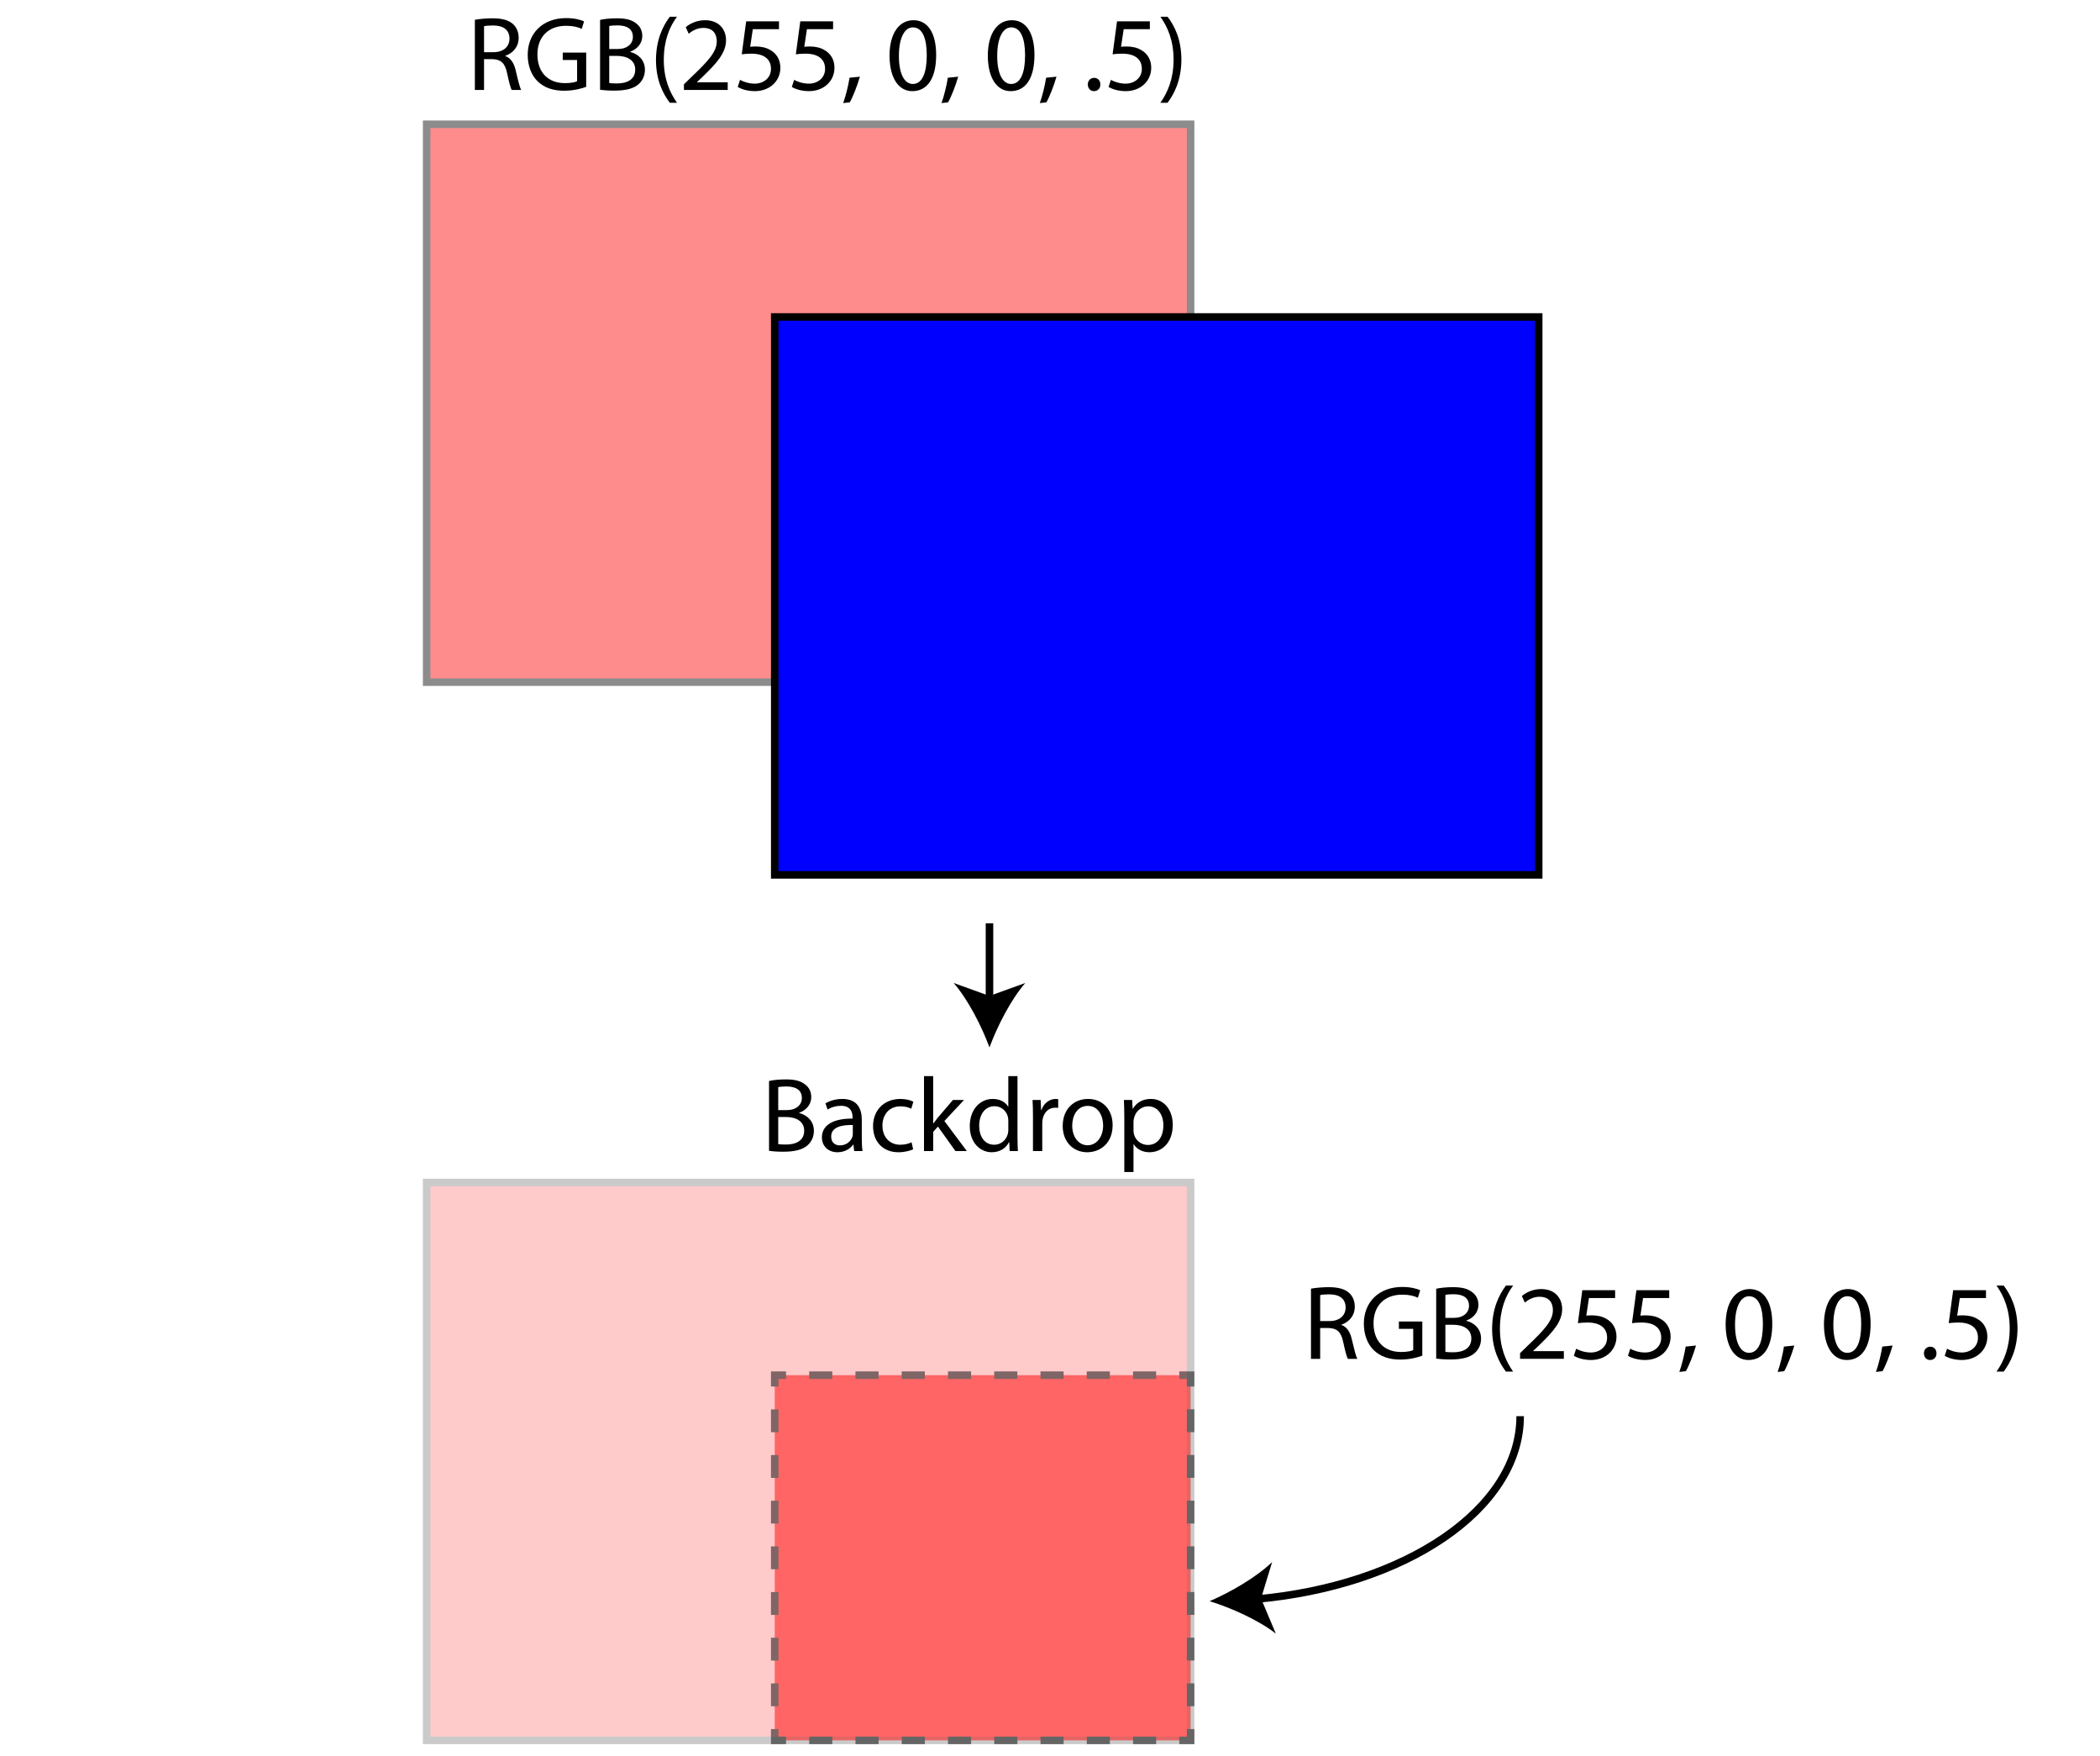
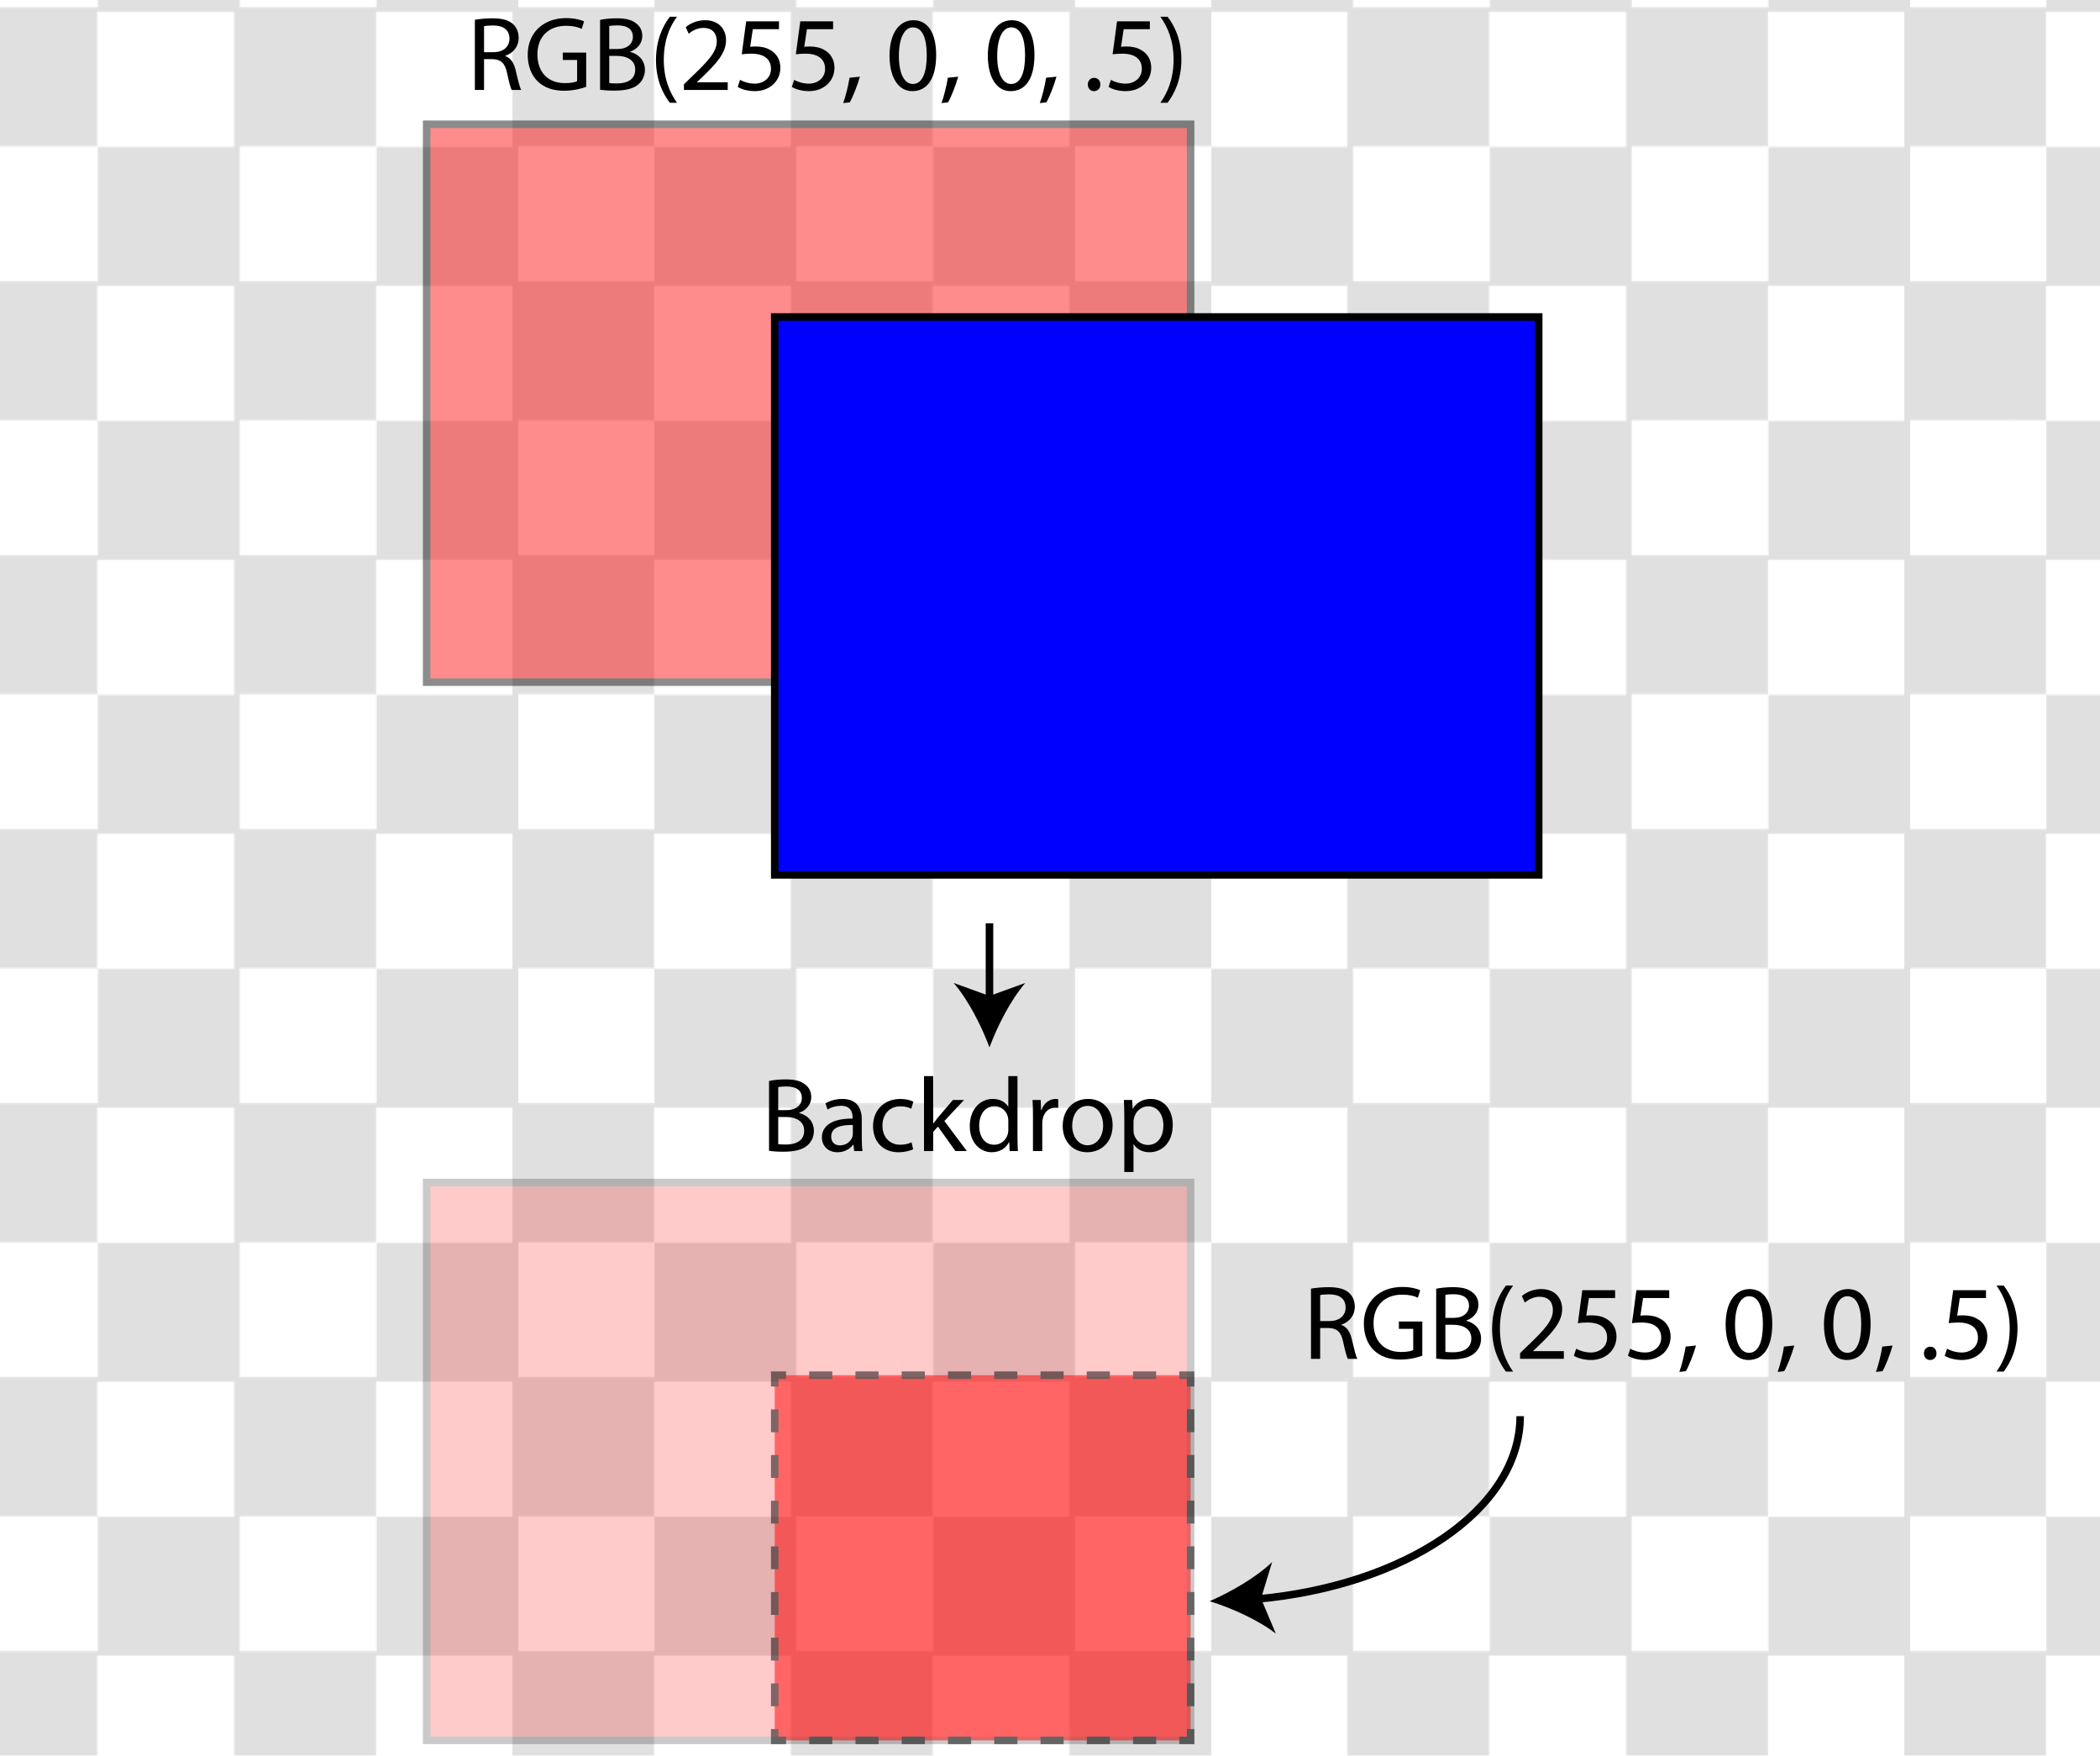
- <svg xmlns="http://www.w3.org/2000/svg" version="1.1" id="Layer_1" x="0px" y="0px" width="278.714px" height="232.931px" viewBox="0 0 278.714 232.931" enable-background="new 0 0 278.714 232.931" xml:space="preserve">
-   <rect x="56.626" y="16.488" opacity="0.45" fill="#FF0000" stroke="#000000" stroke-miterlimit="10" width="101.392" height="74.027" />
-   <rect x="102.824" y="42.059" fill="#0000FF" stroke="#000000" stroke-miterlimit="10" width="101.392" height="74.027" />
-   <g>
+ <svg xmlns="http://www.w3.org/2000/svg" version="1.1" x="0px" y="0px" width="278.714px" height="232.931px" viewBox="0 0 278.714 232.931" enable-background="new 0 0 278.714 232.931" xml:space="preserve">
+   <pattern x="-23.976" y="-16.899" width="36.947" height="36.35" patternUnits="userSpaceOnUse" id="New_Pattern_Swatch_2" viewBox="0 -36.35 36.947 36.35" overflow="visible">
    <g>
-       <line fill="none" stroke="#000000" stroke-miterlimit="10" x1="131.325" y1="122.512" x2="131.325" y2="132.943" />
+       <polygon fill="none" points="0,0 36.947,0 36.947,-36.35 0,-36.35   " />
+       <polygon fill="#E0E0E0" points="18.875,-17.875 0,-17.875 0,-36.35 18.875,-36.35   " />
+       <polygon fill="#E0E0E0" points="36.947,0 18.072,0 18.072,-18.474 36.947,-18.474   " />
+     </g>
+   </pattern>
+   <g id="Layer_2">
+     <rect y="-0.076" fill="url(#New_Pattern_Swatch_2)" width="278.714" height="233.007" />
+   </g>
+   <g id="Layer_1">
+     <rect x="56.626" y="16.488" opacity="0.45" fill="#FF0000" stroke="#000000" stroke-miterlimit="10" width="101.392" height="74.027" />
+     <rect x="102.824" y="42.059" fill="#0000FF" stroke="#000000" stroke-miterlimit="10" width="101.392" height="74.027" />
+     <g>
      <g>
-         <path d="M131.325,138.978c-1.054-2.84-2.852-6.363-4.756-8.547l4.756,1.72l4.755-1.72     C134.176,132.615,132.378,136.138,131.325,138.978z" />
+         <line fill="none" stroke="#000000" stroke-miterlimit="10" x1="131.325" y1="122.512" x2="131.325" y2="132.943" />
+         <g>
+           <path d="M131.325,138.978c-1.054-2.84-2.852-6.363-4.756-8.547l4.756,1.72l4.755-1.72      C134.176,132.615,132.378,136.138,131.325,138.978z" />
+         </g>
      </g>
    </g>
-   </g>
-   <rect x="56.625" y="156.905" opacity="0.21" fill="#FF0000" stroke="#000000" stroke-miterlimit="10" width="101.393" height="74.026" />
-   <g>
-     <rect x="101.004" y="142.797" fill="none" width="60.643" height="12.45" />
-     <path d="M102.068,143.437c0.532-0.127,1.387-0.211,2.228-0.211c1.218,0,2.003,0.211,2.577,0.688   c0.49,0.363,0.798,0.924,0.798,1.666c0,0.925-0.616,1.724-1.597,2.073v0.042c0.896,0.21,1.947,0.953,1.947,2.354   c0,0.813-0.322,1.442-0.812,1.891c-0.645,0.603-1.709,0.883-3.25,0.883c-0.84,0-1.485-0.056-1.891-0.112V143.437z M103.287,147.303   h1.106c1.275,0,2.031-0.687,2.031-1.598c0-1.093-0.827-1.54-2.059-1.54c-0.561,0-0.882,0.041-1.079,0.084V147.303z    M103.287,151.813c0.252,0.042,0.588,0.057,1.022,0.057c1.261,0,2.423-0.463,2.423-1.835c0-1.275-1.106-1.821-2.437-1.821h-1.009   V151.813z" />
-     <path d="M114.377,151.113c0,0.589,0.028,1.163,0.098,1.625h-1.107l-0.098-0.854h-0.042c-0.378,0.532-1.107,1.009-2.073,1.009   c-1.373,0-2.073-0.967-2.073-1.947c0-1.639,1.457-2.535,4.076-2.521v-0.14c0-0.547-0.154-1.569-1.541-1.555   c-0.645,0-1.303,0.182-1.779,0.504l-0.28-0.826c0.561-0.351,1.387-0.589,2.241-0.589c2.073,0,2.578,1.415,2.578,2.76V151.113z    M113.186,149.278c-1.345-0.028-2.871,0.21-2.871,1.527c0,0.812,0.532,1.176,1.148,1.176c0.896,0,1.471-0.56,1.667-1.134   c0.042-0.141,0.056-0.28,0.056-0.393V149.278z" />
-     <path d="M121.195,152.5c-0.322,0.154-1.036,0.393-1.947,0.393c-2.045,0-3.376-1.387-3.376-3.46c0-2.087,1.429-3.614,3.642-3.614   c0.729,0,1.373,0.183,1.709,0.364l-0.28,0.938c-0.294-0.154-0.756-0.322-1.429-0.322c-1.555,0-2.396,1.163-2.396,2.563   c0,1.569,1.009,2.535,2.354,2.535c0.7,0,1.163-0.168,1.513-0.322L121.195,152.5z" />
-     <path d="M123.853,149.068h0.028c0.168-0.238,0.393-0.532,0.588-0.771l2.003-2.339h1.471l-2.605,2.787l2.983,3.992h-1.513   l-2.325-3.25l-0.63,0.7v2.55h-1.219v-9.945h1.219V149.068z" />
-     <path d="M135.042,142.792v8.194c0,0.603,0.028,1.289,0.056,1.751h-1.093l-0.056-1.177h-0.042c-0.364,0.757-1.177,1.331-2.283,1.331   c-1.639,0-2.914-1.387-2.914-3.446c-0.014-2.255,1.401-3.628,3.04-3.628c1.051,0,1.737,0.49,2.045,1.022h0.028v-4.048H135.042z    M133.823,148.717c0-0.153-0.014-0.364-0.056-0.518c-0.182-0.771-0.854-1.415-1.779-1.415c-1.275,0-2.031,1.12-2.031,2.605   c0,1.373,0.687,2.507,2.003,2.507c0.826,0,1.583-0.56,1.807-1.471c0.042-0.168,0.056-0.336,0.056-0.532V148.717z" />
-     <path d="M137.096,148.074c0-0.799-0.014-1.485-0.056-2.115h1.079l0.056,1.345h0.042c0.308-0.911,1.064-1.485,1.891-1.485   c0.126,0,0.224,0.015,0.336,0.028v1.162c-0.126-0.027-0.252-0.027-0.42-0.027c-0.869,0-1.485,0.645-1.653,1.568   c-0.028,0.168-0.042,0.378-0.042,0.574v3.614h-1.233V148.074z" />
-     <path d="M147.669,149.292c0,2.508-1.751,3.601-3.375,3.601c-1.821,0-3.25-1.345-3.25-3.488c0-2.255,1.499-3.586,3.362-3.586   C146.353,145.818,147.669,147.233,147.669,149.292z M142.305,149.362c0,1.485,0.84,2.605,2.045,2.605   c1.177,0,2.059-1.106,2.059-2.634c0-1.148-0.574-2.591-2.031-2.591C142.935,146.743,142.305,148.087,142.305,149.362z" />
-     <path d="M149.22,148.171c0-0.868-0.028-1.569-0.056-2.213h1.093l0.07,1.162h0.028c0.49-0.826,1.303-1.303,2.409-1.303   c1.653,0,2.886,1.387,2.886,3.432c0,2.438-1.499,3.643-3.096,3.643c-0.896,0-1.681-0.393-2.087-1.064h-0.028v3.684h-1.219V148.171z    M150.439,149.978c0,0.183,0.014,0.351,0.056,0.505c0.224,0.854,0.966,1.442,1.849,1.442c1.302,0,2.059-1.064,2.059-2.619   c0-1.345-0.714-2.508-2.017-2.508c-0.841,0-1.639,0.589-1.863,1.513c-0.042,0.154-0.084,0.337-0.084,0.49V149.978z" />
-   </g>
-   <g opacity="0.5">
-     <rect x="102.824" y="182.475" fill="#FF0000" width="55.195" height="48.456" />
+     <rect x="56.625" y="156.905" opacity="0.21" fill="#FF0000" stroke="#000000" stroke-miterlimit="10" width="101.393" height="74.026" />
    <g>
-       <polyline fill="none" stroke="#000000" stroke-miterlimit="10" points="158.019,229.431 158.019,230.931 156.519,230.931   " />
-       <line fill="none" stroke="#000000" stroke-miterlimit="10" stroke-dasharray="3.07,3.07" x1="153.448" y1="230.931" x2="105.859" y2="230.931" />
-       <polyline fill="none" stroke="#000000" stroke-miterlimit="10" points="104.324,230.931 102.824,230.931 102.824,229.431   " />
-       <line fill="none" stroke="#000000" stroke-miterlimit="10" stroke-dasharray="3.03,3.03" x1="102.824" y1="226.401" x2="102.824" y2="185.491" />
-       <polyline fill="none" stroke="#000000" stroke-miterlimit="10" points="102.824,183.975 102.824,182.475 104.324,182.475   " />
-       <line fill="none" stroke="#000000" stroke-miterlimit="10" stroke-dasharray="3.07,3.07" x1="107.394" y1="182.475" x2="154.983" y2="182.475" />
-       <polyline fill="none" stroke="#000000" stroke-miterlimit="10" points="156.519,182.475 158.019,182.475 158.019,183.975   " />
-       <line fill="none" stroke="#000000" stroke-miterlimit="10" stroke-dasharray="3.03,3.03" x1="158.019" y1="187.005" x2="158.019" y2="227.916" />
+       <rect x="101.004" y="142.797" fill="none" width="60.643" height="12.45" />
+       <path d="M102.068,143.437c0.532-0.127,1.387-0.211,2.228-0.211c1.218,0,2.003,0.211,2.577,0.688    c0.49,0.363,0.798,0.924,0.798,1.666c0,0.925-0.616,1.724-1.597,2.073v0.042c0.896,0.21,1.947,0.953,1.947,2.354    c0,0.813-0.322,1.442-0.812,1.891c-0.645,0.603-1.709,0.883-3.25,0.883c-0.84,0-1.485-0.056-1.891-0.112V143.437z     M103.287,147.303h1.106c1.275,0,2.031-0.687,2.031-1.598c0-1.093-0.827-1.54-2.059-1.54c-0.561,0-0.882,0.041-1.079,0.084    V147.303z M103.287,151.813c0.252,0.042,0.588,0.057,1.022,0.057c1.261,0,2.423-0.463,2.423-1.835    c0-1.275-1.106-1.821-2.437-1.821h-1.009V151.813z" />
+       <path d="M114.377,151.113c0,0.589,0.028,1.163,0.098,1.625h-1.107l-0.098-0.854h-0.042c-0.378,0.532-1.107,1.009-2.073,1.009    c-1.373,0-2.073-0.967-2.073-1.947c0-1.639,1.457-2.535,4.076-2.521v-0.14c0-0.547-0.154-1.569-1.541-1.555    c-0.645,0-1.303,0.182-1.779,0.504l-0.28-0.826c0.561-0.351,1.387-0.589,2.241-0.589c2.073,0,2.578,1.415,2.578,2.76V151.113z     M113.186,149.278c-1.345-0.028-2.871,0.21-2.871,1.527c0,0.812,0.532,1.176,1.148,1.176c0.896,0,1.471-0.56,1.667-1.134    c0.042-0.141,0.056-0.28,0.056-0.393V149.278z" />
+       <path d="M121.195,152.5c-0.322,0.154-1.036,0.393-1.947,0.393c-2.045,0-3.376-1.387-3.376-3.46c0-2.087,1.429-3.614,3.642-3.614    c0.729,0,1.373,0.183,1.709,0.364l-0.28,0.938c-0.294-0.154-0.756-0.322-1.429-0.322c-1.555,0-2.396,1.163-2.396,2.563    c0,1.569,1.009,2.535,2.354,2.535c0.7,0,1.163-0.168,1.513-0.322L121.195,152.5z" />
+       <path d="M123.853,149.068h0.028c0.168-0.238,0.393-0.532,0.588-0.771l2.003-2.339h1.471l-2.605,2.787l2.983,3.992h-1.513    l-2.325-3.25l-0.63,0.7v2.55h-1.219v-9.945h1.219V149.068z" />
+       <path d="M135.042,142.792v8.194c0,0.603,0.028,1.289,0.056,1.751h-1.093l-0.056-1.177h-0.042    c-0.364,0.757-1.177,1.331-2.283,1.331c-1.639,0-2.914-1.387-2.914-3.446c-0.014-2.255,1.401-3.628,3.04-3.628    c1.051,0,1.737,0.49,2.045,1.022h0.028v-4.048H135.042z M133.823,148.717c0-0.153-0.014-0.364-0.056-0.518    c-0.182-0.771-0.854-1.415-1.779-1.415c-1.275,0-2.031,1.12-2.031,2.605c0,1.373,0.687,2.507,2.003,2.507    c0.826,0,1.583-0.56,1.807-1.471c0.042-0.168,0.056-0.336,0.056-0.532V148.717z" />
+       <path d="M137.096,148.074c0-0.799-0.014-1.485-0.056-2.115h1.079l0.056,1.345h0.042c0.308-0.911,1.064-1.485,1.891-1.485    c0.126,0,0.224,0.015,0.336,0.028v1.162c-0.126-0.027-0.252-0.027-0.42-0.027c-0.869,0-1.485,0.645-1.653,1.568    c-0.028,0.168-0.042,0.378-0.042,0.574v3.614h-1.233V148.074z" />
+       <path d="M147.669,149.292c0,2.508-1.751,3.601-3.375,3.601c-1.821,0-3.25-1.345-3.25-3.488c0-2.255,1.499-3.586,3.362-3.586    C146.353,145.818,147.669,147.233,147.669,149.292z M142.305,149.362c0,1.485,0.84,2.605,2.045,2.605    c1.177,0,2.059-1.106,2.059-2.634c0-1.148-0.574-2.591-2.031-2.591C142.935,146.743,142.305,148.087,142.305,149.362z" />
+       <path d="M149.22,148.171c0-0.868-0.028-1.569-0.056-2.213h1.093l0.07,1.162h0.028c0.49-0.826,1.303-1.303,2.409-1.303    c1.653,0,2.886,1.387,2.886,3.432c0,2.438-1.499,3.643-3.096,3.643c-0.896,0-1.681-0.393-2.087-1.064h-0.028v3.684h-1.219V148.171    z M150.439,149.978c0,0.183,0.014,0.351,0.056,0.505c0.224,0.854,0.966,1.442,1.849,1.442c1.302,0,2.059-1.064,2.059-2.619    c0-1.345-0.714-2.508-2.017-2.508c-0.841,0-1.639,0.589-1.863,1.513c-0.042,0.154-0.084,0.337-0.084,0.49V149.978z" />
+     </g>
+     <g opacity="0.5">
+       <rect x="102.824" y="182.475" fill="#FF0000" width="55.195" height="48.456" />
+       <g>
+         <polyline fill="none" stroke="#000000" stroke-miterlimit="10" points="158.019,229.431 158.019,230.931 156.519,230.931    " />
+         <line fill="none" stroke="#000000" stroke-miterlimit="10" stroke-dasharray="3.07,3.07" x1="153.448" y1="230.931" x2="105.859" y2="230.931" />
+         <polyline fill="none" stroke="#000000" stroke-miterlimit="10" points="104.324,230.931 102.824,230.931 102.824,229.431    " />
+         <line fill="none" stroke="#000000" stroke-miterlimit="10" stroke-dasharray="3.03,3.03" x1="102.824" y1="226.401" x2="102.824" y2="185.491" />
+         <polyline fill="none" stroke="#000000" stroke-miterlimit="10" points="102.824,183.975 102.824,182.475 104.324,182.475    " />
+         <line fill="none" stroke="#000000" stroke-miterlimit="10" stroke-dasharray="3.07,3.07" x1="107.394" y1="182.475" x2="154.983" y2="182.475" />
+         <polyline fill="none" stroke="#000000" stroke-miterlimit="10" points="156.519,182.475 158.019,182.475 158.019,183.975    " />
+         <line fill="none" stroke="#000000" stroke-miterlimit="10" stroke-dasharray="3.03,3.03" x1="158.019" y1="187.005" x2="158.019" y2="227.916" />
+       </g>
+     </g>
+     <g>
+       <rect x="61.959" y="2" fill="none" width="96.059" height="10.046" />
+       <path d="M63.024,2.625c0.617-0.112,1.513-0.196,2.339-0.196c1.303,0,2.157,0.252,2.731,0.771c0.462,0.42,0.743,1.064,0.743,1.807    c0,1.232-0.785,2.059-1.765,2.395v0.042c0.714,0.252,1.148,0.925,1.373,1.905c0.308,1.316,0.532,2.227,0.729,2.591h-1.261    c-0.154-0.28-0.364-1.079-0.616-2.255c-0.28-1.303-0.798-1.793-1.905-1.835h-1.148v4.09h-1.219V2.625z M64.243,6.925h1.247    c1.303,0,2.129-0.714,2.129-1.793c0-1.219-0.883-1.751-2.171-1.751c-0.588,0-0.995,0.042-1.205,0.098V6.925z" />
+       <path d="M77.798,11.52c-0.546,0.21-1.639,0.519-2.914,0.519c-1.429,0-2.605-0.364-3.53-1.247    c-0.812-0.785-1.316-2.045-1.316-3.516c0-2.815,1.947-4.875,5.113-4.875c1.092,0,1.961,0.238,2.367,0.434L77.21,3.83    c-0.504-0.238-1.135-0.406-2.087-0.406c-2.297,0-3.796,1.429-3.796,3.796c0,2.396,1.429,3.81,3.642,3.81    c0.798,0,1.345-0.112,1.625-0.252V7.962h-1.905v-0.98h3.11V11.52z" />
+       <path d="M79.642,2.639c0.532-0.126,1.387-0.21,2.228-0.21c1.218,0,2.003,0.21,2.577,0.687c0.49,0.364,0.798,0.924,0.798,1.667    c0,0.924-0.616,1.723-1.597,2.073v0.042c0.896,0.21,1.947,0.953,1.947,2.354c0,0.813-0.322,1.443-0.812,1.891    c-0.645,0.602-1.709,0.882-3.25,0.882c-0.84,0-1.485-0.056-1.891-0.112V2.639z M80.861,6.505h1.106    c1.275,0,2.031-0.686,2.031-1.597c0-1.093-0.826-1.541-2.059-1.541c-0.56,0-0.882,0.042-1.079,0.084V6.505z M80.861,11.016    c0.252,0.042,0.588,0.056,1.022,0.056c1.261,0,2.423-0.462,2.423-1.835c0-1.274-1.106-1.821-2.437-1.821h-1.009V11.016z" />
+       <path d="M89.85,2.219c-1.022,1.387-1.751,3.194-1.751,5.743c0,2.493,0.771,4.272,1.751,5.673h-0.953    c-0.882-1.163-1.835-2.956-1.835-5.687c0.014-2.746,0.953-4.552,1.835-5.729H89.85z" />
+       <path d="M90.772,11.94v-0.756l0.966-0.938c2.326-2.213,3.39-3.39,3.39-4.763c0-0.924-0.435-1.779-1.793-1.779    c-0.827,0-1.513,0.42-1.933,0.771L91.01,3.605c0.616-0.518,1.527-0.924,2.563-0.924c1.961,0,2.788,1.345,2.788,2.647    c0,1.681-1.219,3.04-3.138,4.888l-0.714,0.672v0.028h4.076v1.022H90.772z" />
+       <path d="M103.389,3.872h-3.474l-0.35,2.339c0.21-0.028,0.406-0.042,0.742-0.042c0.714,0,1.401,0.14,1.961,0.49    c0.714,0.392,1.303,1.19,1.303,2.325c0,1.779-1.415,3.11-3.39,3.11c-0.995,0-1.821-0.28-2.269-0.561l0.308-0.938    c0.378,0.224,1.121,0.504,1.961,0.504c1.149,0,2.157-0.756,2.143-1.975c0-1.177-0.798-2.003-2.605-2.003    c-0.533,0-0.939,0.042-1.275,0.084l0.588-4.371h4.356V3.872z" />
+       <path d="M110.57,3.872h-3.474l-0.35,2.339c0.21-0.028,0.406-0.042,0.742-0.042c0.714,0,1.401,0.14,1.961,0.49    c0.714,0.392,1.303,1.19,1.303,2.325c0,1.779-1.415,3.11-3.39,3.11c-0.995,0-1.821-0.28-2.269-0.561l0.308-0.938    c0.378,0.224,1.121,0.504,1.961,0.504c1.149,0,2.157-0.756,2.143-1.975c0-1.177-0.798-2.003-2.605-2.003    c-0.533,0-0.939,0.042-1.275,0.084l0.588-4.371h4.356V3.872z" />
+       <path d="M111.911,13.677c0.308-0.84,0.687-2.339,0.84-3.362l1.373-0.14c-0.336,1.191-0.953,2.746-1.345,3.404L111.911,13.677z" />
+       <path d="M124.248,7.29c0,3.096-1.163,4.805-3.166,4.805c-1.779,0-2.998-1.667-3.025-4.679c0-3.068,1.331-4.734,3.18-4.734    C123.141,2.681,124.248,4.39,124.248,7.29z M119.303,7.43c0,2.367,0.729,3.712,1.849,3.712c1.247,0,1.849-1.471,1.849-3.796    c0-2.241-0.56-3.712-1.849-3.712C120.087,3.633,119.303,4.95,119.303,7.43z" />
+       <path d="M124.958,13.677c0.308-0.84,0.687-2.339,0.84-3.362l1.373-0.14c-0.336,1.191-0.953,2.746-1.345,3.404L124.958,13.677z" />
+       <path d="M137.295,7.29c0,3.096-1.163,4.805-3.166,4.805c-1.779,0-2.998-1.667-3.025-4.679c0-3.068,1.331-4.734,3.18-4.734    C136.188,2.681,137.295,4.39,137.295,7.29z M132.351,7.43c0,2.367,0.729,3.712,1.849,3.712c1.247,0,1.849-1.471,1.849-3.796    c0-2.241-0.56-3.712-1.849-3.712C133.135,3.633,132.351,4.95,132.351,7.43z" />
+       <path d="M138.005,13.677c0.308-0.84,0.687-2.339,0.84-3.362l1.373-0.14c-0.336,1.191-0.953,2.746-1.345,3.404L138.005,13.677z" />
+       <path d="M144.375,11.211c0-0.504,0.35-0.882,0.84-0.882s0.827,0.364,0.827,0.882c0,0.504-0.336,0.883-0.854,0.883    C144.711,12.094,144.375,11.716,144.375,11.211z" />
+       <path d="M152.61,3.872h-3.474l-0.35,2.339c0.21-0.028,0.406-0.042,0.742-0.042c0.714,0,1.401,0.14,1.961,0.49    c0.714,0.392,1.303,1.19,1.303,2.325c0,1.779-1.415,3.11-3.39,3.11c-0.995,0-1.821-0.28-2.269-0.561l0.308-0.938    c0.378,0.224,1.121,0.504,1.961,0.504c1.149,0,2.157-0.756,2.143-1.975c0-1.177-0.798-2.003-2.605-2.003    c-0.533,0-0.939,0.042-1.275,0.084l0.588-4.371h4.356V3.872z" />
+       <path d="M154.007,13.635c0.98-1.387,1.751-3.194,1.751-5.715c0-2.521-0.756-4.3-1.751-5.701h0.953    c0.882,1.148,1.835,2.956,1.835,5.701c-0.014,2.745-0.953,4.538-1.835,5.715H154.007z" />
+     </g>
+     <g>
+       <g>
+         <path fill="none" stroke="#000000" stroke-miterlimit="10" d="M201.757,187.91c0,12.35-15.264,22.555-35.177,24.291" />
+         <g>
+           <path d="M160.548,212.46c2.781-1.199,6.207-3.176,8.29-5.191l-1.472,4.838l1.964,4.66      C167.05,214.978,163.439,213.365,160.548,212.46z" />
+         </g>
+       </g>
+     </g>
+     <g>
+       <rect x="172.931" y="170.365" fill="none" width="96.059" height="10.047" />
+       <path d="M173.996,170.99c0.617-0.111,1.513-0.195,2.339-0.195c1.303,0,2.157,0.252,2.731,0.77    c0.463,0.421,0.742,1.064,0.742,1.808c0,1.232-0.784,2.06-1.765,2.396v0.041c0.714,0.253,1.148,0.926,1.372,1.906    c0.309,1.316,0.533,2.227,0.729,2.591h-1.26c-0.154-0.28-0.365-1.079-0.617-2.255c-0.279-1.303-0.798-1.793-1.905-1.836h-1.148    v4.091h-1.219V170.99z M175.215,175.291h1.247c1.303,0,2.129-0.715,2.129-1.793c0-1.219-0.883-1.751-2.171-1.751    c-0.588,0-0.995,0.042-1.205,0.099V175.291z" />
+       <path d="M188.77,179.884c-0.547,0.211-1.639,0.52-2.914,0.52c-1.429,0-2.605-0.365-3.529-1.247    c-0.813-0.784-1.316-2.046-1.316-3.517c0-2.814,1.946-4.874,5.112-4.874c1.093,0,1.961,0.238,2.367,0.435l-0.308,0.994    c-0.505-0.238-1.135-0.406-2.088-0.406c-2.297,0-3.796,1.429-3.796,3.796c0,2.396,1.429,3.81,3.642,3.81    c0.799,0,1.346-0.111,1.625-0.252v-2.814h-1.904v-0.98h3.109V179.884z" />
+       <path d="M190.614,171.004c0.532-0.126,1.387-0.21,2.228-0.21c1.218,0,2.003,0.21,2.577,0.686c0.49,0.365,0.799,0.925,0.799,1.668    c0,0.924-0.617,1.723-1.598,2.072v0.042c0.896,0.21,1.947,0.952,1.947,2.354c0,0.813-0.322,1.442-0.813,1.892    c-0.645,0.602-1.709,0.882-3.25,0.882c-0.84,0-1.484-0.056-1.891-0.112V171.004z M191.833,174.871h1.106    c1.274,0,2.031-0.687,2.031-1.598c0-1.092-0.826-1.541-2.06-1.541c-0.56,0-0.882,0.043-1.078,0.084V174.871z M191.833,179.38    c0.252,0.043,0.588,0.057,1.022,0.057c1.261,0,2.423-0.463,2.423-1.836c0-1.273-1.105-1.82-2.437-1.82h-1.009V179.38z" />
+       <path d="M200.821,170.583c-1.021,1.387-1.75,3.194-1.75,5.744c0,2.492,0.77,4.271,1.75,5.672h-0.952    c-0.882-1.162-1.835-2.955-1.835-5.687c0.014-2.745,0.953-4.552,1.835-5.729H200.821z" />
+       <path d="M201.744,180.305v-0.757l0.966-0.938c2.326-2.214,3.391-3.391,3.391-4.764c0-0.924-0.435-1.778-1.793-1.778    c-0.826,0-1.513,0.42-1.934,0.771l-0.392-0.869c0.616-0.518,1.526-0.924,2.563-0.924c1.961,0,2.787,1.345,2.787,2.647    c0,1.681-1.219,3.04-3.138,4.888l-0.714,0.673v0.028h4.076v1.022H201.744z" />
+       <path d="M214.36,172.237h-3.474l-0.351,2.339c0.211-0.027,0.406-0.041,0.742-0.041c0.715,0,1.401,0.14,1.962,0.49    c0.714,0.392,1.303,1.189,1.303,2.324c0,1.779-1.415,3.11-3.39,3.11c-0.995,0-1.821-0.28-2.27-0.561l0.309-0.938    c0.378,0.225,1.12,0.504,1.961,0.504c1.148,0,2.156-0.756,2.143-1.975c0-1.177-0.799-2.003-2.605-2.003    c-0.532,0-0.938,0.042-1.274,0.084l0.589-4.37h4.355V172.237z" />
+       <path d="M221.542,172.237h-3.474l-0.351,2.339c0.211-0.027,0.406-0.041,0.742-0.041c0.715,0,1.401,0.14,1.962,0.49    c0.714,0.392,1.303,1.189,1.303,2.324c0,1.779-1.415,3.11-3.39,3.11c-0.995,0-1.821-0.28-2.27-0.561l0.309-0.938    c0.378,0.225,1.12,0.504,1.961,0.504c1.148,0,2.156-0.756,2.143-1.975c0-1.177-0.799-2.003-2.605-2.003    c-0.532,0-0.938,0.042-1.274,0.084l0.589-4.37h4.355V172.237z" />
+       <path d="M222.882,182.042c0.308-0.841,0.687-2.34,0.841-3.362l1.373-0.14c-0.337,1.19-0.953,2.745-1.346,3.403L222.882,182.042z" />
+       <path d="M235.219,175.655c0,3.096-1.162,4.805-3.166,4.805c-1.778,0-2.997-1.667-3.025-4.679c0-3.068,1.331-4.734,3.18-4.734    C234.113,171.046,235.219,172.755,235.219,175.655z M230.275,175.794c0,2.367,0.729,3.713,1.849,3.713    c1.247,0,1.85-1.471,1.85-3.797c0-2.241-0.561-3.712-1.85-3.712C231.059,171.999,230.275,173.316,230.275,175.794z" />
+       <path d="M235.93,182.042c0.308-0.841,0.686-2.34,0.84-3.362l1.373-0.14c-0.336,1.19-0.953,2.745-1.345,3.403L235.93,182.042z" />
+       <path d="M248.267,175.655c0,3.096-1.163,4.805-3.166,4.805c-1.778,0-2.997-1.667-3.025-4.679c0-3.068,1.331-4.734,3.18-4.734    C247.161,171.046,248.267,172.755,248.267,175.655z M243.323,175.794c0,2.367,0.729,3.713,1.849,3.713    c1.247,0,1.849-1.471,1.849-3.797c0-2.241-0.561-3.712-1.849-3.712C244.106,171.999,243.323,173.316,243.323,175.794z" />
+       <path d="M248.977,182.042c0.309-0.841,0.687-2.34,0.84-3.362l1.373-0.14c-0.336,1.19-0.952,2.745-1.344,3.403L248.977,182.042z" />
+       <path d="M255.347,179.577c0-0.504,0.351-0.882,0.841-0.882s0.826,0.363,0.826,0.882c0,0.505-0.336,0.883-0.854,0.883    C255.683,180.459,255.347,180.082,255.347,179.577z" />
+       <path d="M263.583,172.237h-3.475l-0.35,2.339c0.209-0.027,0.406-0.041,0.742-0.041c0.714,0,1.4,0.14,1.961,0.49    c0.715,0.392,1.303,1.189,1.303,2.324c0,1.779-1.415,3.11-3.391,3.11c-0.994,0-1.82-0.28-2.269-0.561l0.308-0.938    c0.379,0.225,1.121,0.504,1.961,0.504c1.149,0,2.158-0.756,2.144-1.975c0-1.177-0.798-2.003-2.604-2.003    c-0.533,0-0.939,0.042-1.275,0.084l0.588-4.37h4.357V172.237z" />
+       <path d="M264.979,182c0.98-1.387,1.75-3.193,1.75-5.715s-0.756-4.3-1.75-5.701h0.952c0.882,1.148,1.835,2.956,1.835,5.701    c-0.014,2.746-0.953,4.539-1.835,5.715H264.979z" />
    </g>
  </g>
-   <g>
-     <rect x="61.959" y="2" fill="none" width="96.059" height="10.046" />
-     <path d="M63.024,2.625c0.617-0.112,1.513-0.196,2.339-0.196c1.303,0,2.157,0.252,2.731,0.771c0.462,0.42,0.743,1.064,0.743,1.807   c0,1.232-0.785,2.059-1.765,2.395v0.042c0.714,0.252,1.148,0.925,1.373,1.905c0.308,1.316,0.532,2.227,0.729,2.591h-1.261   c-0.154-0.28-0.364-1.079-0.616-2.255c-0.28-1.303-0.798-1.793-1.905-1.835h-1.148v4.09h-1.219V2.625z M64.243,6.925h1.247   c1.303,0,2.129-0.714,2.129-1.793c0-1.219-0.883-1.751-2.171-1.751c-0.588,0-0.995,0.042-1.205,0.098V6.925z" />
-     <path d="M77.798,11.52c-0.546,0.21-1.639,0.519-2.914,0.519c-1.429,0-2.605-0.364-3.53-1.247c-0.812-0.785-1.316-2.045-1.316-3.516   c0-2.815,1.947-4.875,5.113-4.875c1.092,0,1.961,0.238,2.367,0.434L77.21,3.83c-0.504-0.238-1.135-0.406-2.087-0.406   c-2.297,0-3.796,1.429-3.796,3.796c0,2.396,1.429,3.81,3.642,3.81c0.798,0,1.345-0.112,1.625-0.252V7.962h-1.905v-0.98h3.11V11.52z   " />
-     <path d="M79.642,2.639c0.532-0.126,1.387-0.21,2.228-0.21c1.218,0,2.003,0.21,2.577,0.687c0.49,0.364,0.798,0.924,0.798,1.667   c0,0.924-0.616,1.723-1.597,2.073v0.042c0.896,0.21,1.947,0.953,1.947,2.354c0,0.813-0.322,1.443-0.812,1.891   c-0.645,0.602-1.709,0.882-3.25,0.882c-0.84,0-1.485-0.056-1.891-0.112V2.639z M80.861,6.505h1.106   c1.275,0,2.031-0.686,2.031-1.597c0-1.093-0.826-1.541-2.059-1.541c-0.56,0-0.882,0.042-1.079,0.084V6.505z M80.861,11.016   c0.252,0.042,0.588,0.056,1.022,0.056c1.261,0,2.423-0.462,2.423-1.835c0-1.274-1.106-1.821-2.437-1.821h-1.009V11.016z" />
-     <path d="M89.85,2.219c-1.022,1.387-1.751,3.194-1.751,5.743c0,2.493,0.771,4.272,1.751,5.673h-0.953   c-0.882-1.163-1.835-2.956-1.835-5.687c0.014-2.746,0.953-4.552,1.835-5.729H89.85z" />
-     <path d="M90.772,11.94v-0.756l0.966-0.938c2.326-2.213,3.39-3.39,3.39-4.763c0-0.924-0.435-1.779-1.793-1.779   c-0.827,0-1.513,0.42-1.933,0.771L91.01,3.605c0.616-0.518,1.527-0.924,2.563-0.924c1.961,0,2.788,1.345,2.788,2.647   c0,1.681-1.219,3.04-3.138,4.888l-0.714,0.672v0.028h4.076v1.022H90.772z" />
-     <path d="M103.389,3.872h-3.474l-0.35,2.339c0.21-0.028,0.406-0.042,0.742-0.042c0.714,0,1.401,0.14,1.961,0.49   c0.714,0.392,1.303,1.19,1.303,2.325c0,1.779-1.415,3.11-3.39,3.11c-0.995,0-1.821-0.28-2.269-0.561l0.308-0.938   c0.378,0.224,1.121,0.504,1.961,0.504c1.149,0,2.157-0.756,2.143-1.975c0-1.177-0.798-2.003-2.605-2.003   c-0.533,0-0.939,0.042-1.275,0.084l0.588-4.371h4.356V3.872z" />
-     <path d="M110.57,3.872h-3.474l-0.35,2.339c0.21-0.028,0.406-0.042,0.742-0.042c0.714,0,1.401,0.14,1.961,0.49   c0.714,0.392,1.303,1.19,1.303,2.325c0,1.779-1.415,3.11-3.39,3.11c-0.995,0-1.821-0.28-2.269-0.561l0.308-0.938   c0.378,0.224,1.121,0.504,1.961,0.504c1.149,0,2.157-0.756,2.143-1.975c0-1.177-0.798-2.003-2.605-2.003   c-0.533,0-0.939,0.042-1.275,0.084l0.588-4.371h4.356V3.872z" />
-     <path d="M111.911,13.677c0.308-0.84,0.687-2.339,0.84-3.362l1.373-0.14c-0.336,1.191-0.953,2.746-1.345,3.404L111.911,13.677z" />
-     <path d="M124.248,7.29c0,3.096-1.163,4.805-3.166,4.805c-1.779,0-2.998-1.667-3.025-4.679c0-3.068,1.331-4.734,3.18-4.734   C123.141,2.681,124.248,4.39,124.248,7.29z M119.303,7.43c0,2.367,0.729,3.712,1.849,3.712c1.247,0,1.849-1.471,1.849-3.796   c0-2.241-0.56-3.712-1.849-3.712C120.087,3.633,119.303,4.95,119.303,7.43z" />
-     <path d="M124.958,13.677c0.308-0.84,0.687-2.339,0.84-3.362l1.373-0.14c-0.336,1.191-0.953,2.746-1.345,3.404L124.958,13.677z" />
-     <path d="M137.295,7.29c0,3.096-1.163,4.805-3.166,4.805c-1.779,0-2.998-1.667-3.025-4.679c0-3.068,1.331-4.734,3.18-4.734   C136.188,2.681,137.295,4.39,137.295,7.29z M132.351,7.43c0,2.367,0.729,3.712,1.849,3.712c1.247,0,1.849-1.471,1.849-3.796   c0-2.241-0.56-3.712-1.849-3.712C133.135,3.633,132.351,4.95,132.351,7.43z" />
-     <path d="M138.005,13.677c0.308-0.84,0.687-2.339,0.84-3.362l1.373-0.14c-0.336,1.191-0.953,2.746-1.345,3.404L138.005,13.677z" />
-     <path d="M144.375,11.211c0-0.504,0.35-0.882,0.84-0.882s0.827,0.364,0.827,0.882c0,0.504-0.336,0.883-0.854,0.883   C144.711,12.094,144.375,11.716,144.375,11.211z" />
-     <path d="M152.61,3.872h-3.474l-0.35,2.339c0.21-0.028,0.406-0.042,0.742-0.042c0.714,0,1.401,0.14,1.961,0.49   c0.714,0.392,1.303,1.19,1.303,2.325c0,1.779-1.415,3.11-3.39,3.11c-0.995,0-1.821-0.28-2.269-0.561l0.308-0.938   c0.378,0.224,1.121,0.504,1.961,0.504c1.149,0,2.157-0.756,2.143-1.975c0-1.177-0.798-2.003-2.605-2.003   c-0.533,0-0.939,0.042-1.275,0.084l0.588-4.371h4.356V3.872z" />
-     <path d="M154.007,13.635c0.98-1.387,1.751-3.194,1.751-5.715c0-2.521-0.756-4.3-1.751-5.701h0.953   c0.882,1.148,1.835,2.956,1.835,5.701c-0.014,2.745-0.953,4.538-1.835,5.715H154.007z" />
-   </g>
-   <g>
-     <g>
-       <path fill="none" stroke="#000000" stroke-miterlimit="10" d="M201.757,187.91c0,12.35-15.264,22.555-35.177,24.291" />
-       <g>
-         <path d="M160.548,212.46c2.781-1.199,6.207-3.176,8.29-5.191l-1.472,4.838l1.964,4.66     C167.05,214.978,163.439,213.365,160.548,212.46z" />
-       </g>
-     </g>
-   </g>
-   <g>
-     <rect x="172.931" y="170.365" fill="none" width="96.059" height="10.047" />
-     <path d="M173.996,170.99c0.617-0.111,1.513-0.195,2.339-0.195c1.303,0,2.157,0.252,2.731,0.77c0.463,0.421,0.742,1.064,0.742,1.808   c0,1.232-0.784,2.06-1.765,2.396v0.041c0.714,0.253,1.148,0.926,1.372,1.906c0.309,1.316,0.533,2.227,0.729,2.591h-1.26   c-0.154-0.28-0.365-1.079-0.617-2.255c-0.279-1.303-0.798-1.793-1.905-1.836h-1.148v4.091h-1.219V170.99z M175.215,175.291h1.247   c1.303,0,2.129-0.715,2.129-1.793c0-1.219-0.883-1.751-2.171-1.751c-0.588,0-0.995,0.042-1.205,0.099V175.291z" />
-     <path d="M188.77,179.884c-0.547,0.211-1.639,0.52-2.914,0.52c-1.429,0-2.605-0.365-3.529-1.247   c-0.813-0.784-1.316-2.046-1.316-3.517c0-2.814,1.946-4.874,5.112-4.874c1.093,0,1.961,0.238,2.367,0.435l-0.308,0.994   c-0.505-0.238-1.135-0.406-2.088-0.406c-2.297,0-3.796,1.429-3.796,3.796c0,2.396,1.429,3.81,3.642,3.81   c0.799,0,1.346-0.111,1.625-0.252v-2.814h-1.904v-0.98h3.109V179.884z" />
-     <path d="M190.614,171.004c0.532-0.126,1.387-0.21,2.228-0.21c1.218,0,2.003,0.21,2.577,0.686c0.49,0.365,0.799,0.925,0.799,1.668   c0,0.924-0.617,1.723-1.598,2.072v0.042c0.896,0.21,1.947,0.952,1.947,2.354c0,0.813-0.322,1.442-0.813,1.892   c-0.645,0.602-1.709,0.882-3.25,0.882c-0.84,0-1.484-0.056-1.891-0.112V171.004z M191.833,174.871h1.106   c1.274,0,2.031-0.687,2.031-1.598c0-1.092-0.826-1.541-2.06-1.541c-0.56,0-0.882,0.043-1.078,0.084V174.871z M191.833,179.38   c0.252,0.043,0.588,0.057,1.022,0.057c1.261,0,2.423-0.463,2.423-1.836c0-1.273-1.105-1.82-2.437-1.82h-1.009V179.38z" />
-     <path d="M200.821,170.583c-1.021,1.387-1.75,3.194-1.75,5.744c0,2.492,0.77,4.271,1.75,5.672h-0.952   c-0.882-1.162-1.835-2.955-1.835-5.687c0.014-2.745,0.953-4.552,1.835-5.729H200.821z" />
-     <path d="M201.744,180.305v-0.757l0.966-0.938c2.326-2.214,3.391-3.391,3.391-4.764c0-0.924-0.435-1.778-1.793-1.778   c-0.826,0-1.513,0.42-1.934,0.771l-0.392-0.869c0.616-0.518,1.526-0.924,2.563-0.924c1.961,0,2.787,1.345,2.787,2.647   c0,1.681-1.219,3.04-3.138,4.888l-0.714,0.673v0.028h4.076v1.022H201.744z" />
-     <path d="M214.36,172.237h-3.474l-0.351,2.339c0.211-0.027,0.406-0.041,0.742-0.041c0.715,0,1.401,0.14,1.962,0.49   c0.714,0.392,1.303,1.189,1.303,2.324c0,1.779-1.415,3.11-3.39,3.11c-0.995,0-1.821-0.28-2.27-0.561l0.309-0.938   c0.378,0.225,1.12,0.504,1.961,0.504c1.148,0,2.156-0.756,2.143-1.975c0-1.177-0.799-2.003-2.605-2.003   c-0.532,0-0.938,0.042-1.274,0.084l0.589-4.37h4.355V172.237z" />
-     <path d="M221.542,172.237h-3.474l-0.351,2.339c0.211-0.027,0.406-0.041,0.742-0.041c0.715,0,1.401,0.14,1.962,0.49   c0.714,0.392,1.303,1.189,1.303,2.324c0,1.779-1.415,3.11-3.39,3.11c-0.995,0-1.821-0.28-2.27-0.561l0.309-0.938   c0.378,0.225,1.12,0.504,1.961,0.504c1.148,0,2.156-0.756,2.143-1.975c0-1.177-0.799-2.003-2.605-2.003   c-0.532,0-0.938,0.042-1.274,0.084l0.589-4.37h4.355V172.237z" />
-     <path d="M222.882,182.042c0.308-0.841,0.687-2.34,0.841-3.362l1.373-0.14c-0.337,1.19-0.953,2.745-1.346,3.403L222.882,182.042z" />
-     <path d="M235.219,175.655c0,3.096-1.162,4.805-3.166,4.805c-1.778,0-2.997-1.667-3.025-4.679c0-3.068,1.331-4.734,3.18-4.734   C234.113,171.046,235.219,172.755,235.219,175.655z M230.275,175.794c0,2.367,0.729,3.713,1.849,3.713   c1.247,0,1.85-1.471,1.85-3.797c0-2.241-0.561-3.712-1.85-3.712C231.059,171.999,230.275,173.316,230.275,175.794z" />
-     <path d="M235.93,182.042c0.308-0.841,0.686-2.34,0.84-3.362l1.373-0.14c-0.336,1.19-0.953,2.745-1.345,3.403L235.93,182.042z" />
-     <path d="M248.267,175.655c0,3.096-1.163,4.805-3.166,4.805c-1.778,0-2.997-1.667-3.025-4.679c0-3.068,1.331-4.734,3.18-4.734   C247.161,171.046,248.267,172.755,248.267,175.655z M243.323,175.794c0,2.367,0.729,3.713,1.849,3.713   c1.247,0,1.849-1.471,1.849-3.797c0-2.241-0.561-3.712-1.849-3.712C244.106,171.999,243.323,173.316,243.323,175.794z" />
-     <path d="M248.977,182.042c0.309-0.841,0.687-2.34,0.84-3.362l1.373-0.14c-0.336,1.19-0.952,2.745-1.344,3.403L248.977,182.042z" />
-     <path d="M255.347,179.577c0-0.504,0.351-0.882,0.841-0.882s0.826,0.363,0.826,0.882c0,0.505-0.336,0.883-0.854,0.883   C255.683,180.459,255.347,180.082,255.347,179.577z" />
-     <path d="M263.583,172.237h-3.475l-0.35,2.339c0.209-0.027,0.406-0.041,0.742-0.041c0.714,0,1.4,0.14,1.961,0.49   c0.715,0.392,1.303,1.189,1.303,2.324c0,1.779-1.415,3.11-3.391,3.11c-0.994,0-1.82-0.28-2.269-0.561l0.308-0.938   c0.379,0.225,1.121,0.504,1.961,0.504c1.149,0,2.158-0.756,2.144-1.975c0-1.177-0.798-2.003-2.604-2.003   c-0.533,0-0.939,0.042-1.275,0.084l0.588-4.37h4.357V172.237z" />
-     <path d="M264.979,182c0.98-1.387,1.75-3.193,1.75-5.715s-0.756-4.3-1.75-5.701h0.952c0.882,1.148,1.835,2.956,1.835,5.701   c-0.014,2.746-0.953,4.539-1.835,5.715H264.979z" />
-   </g>
</svg>
